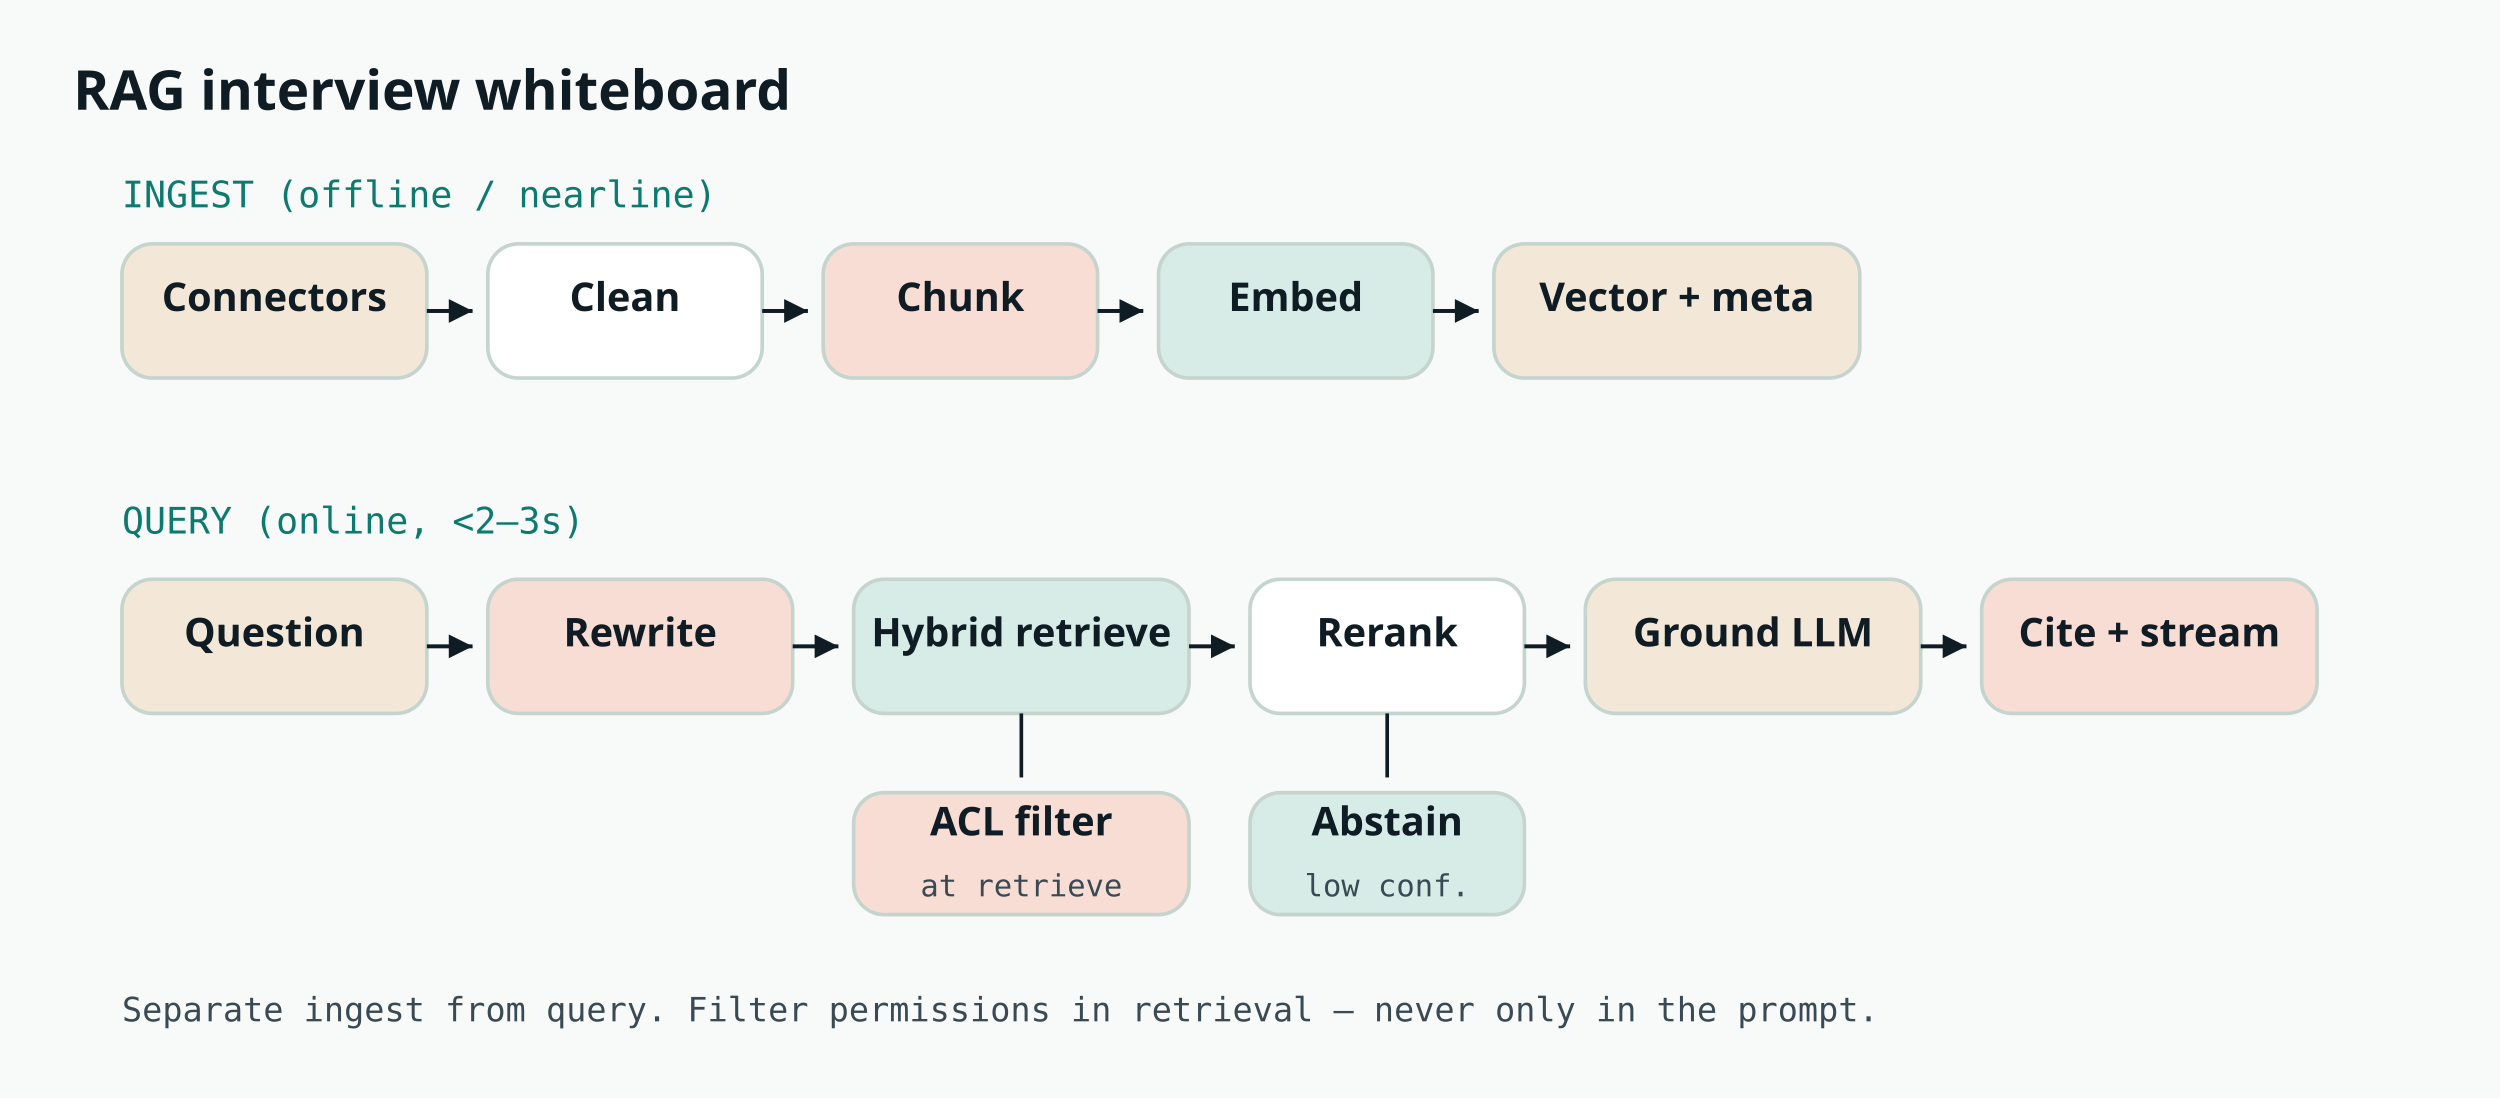
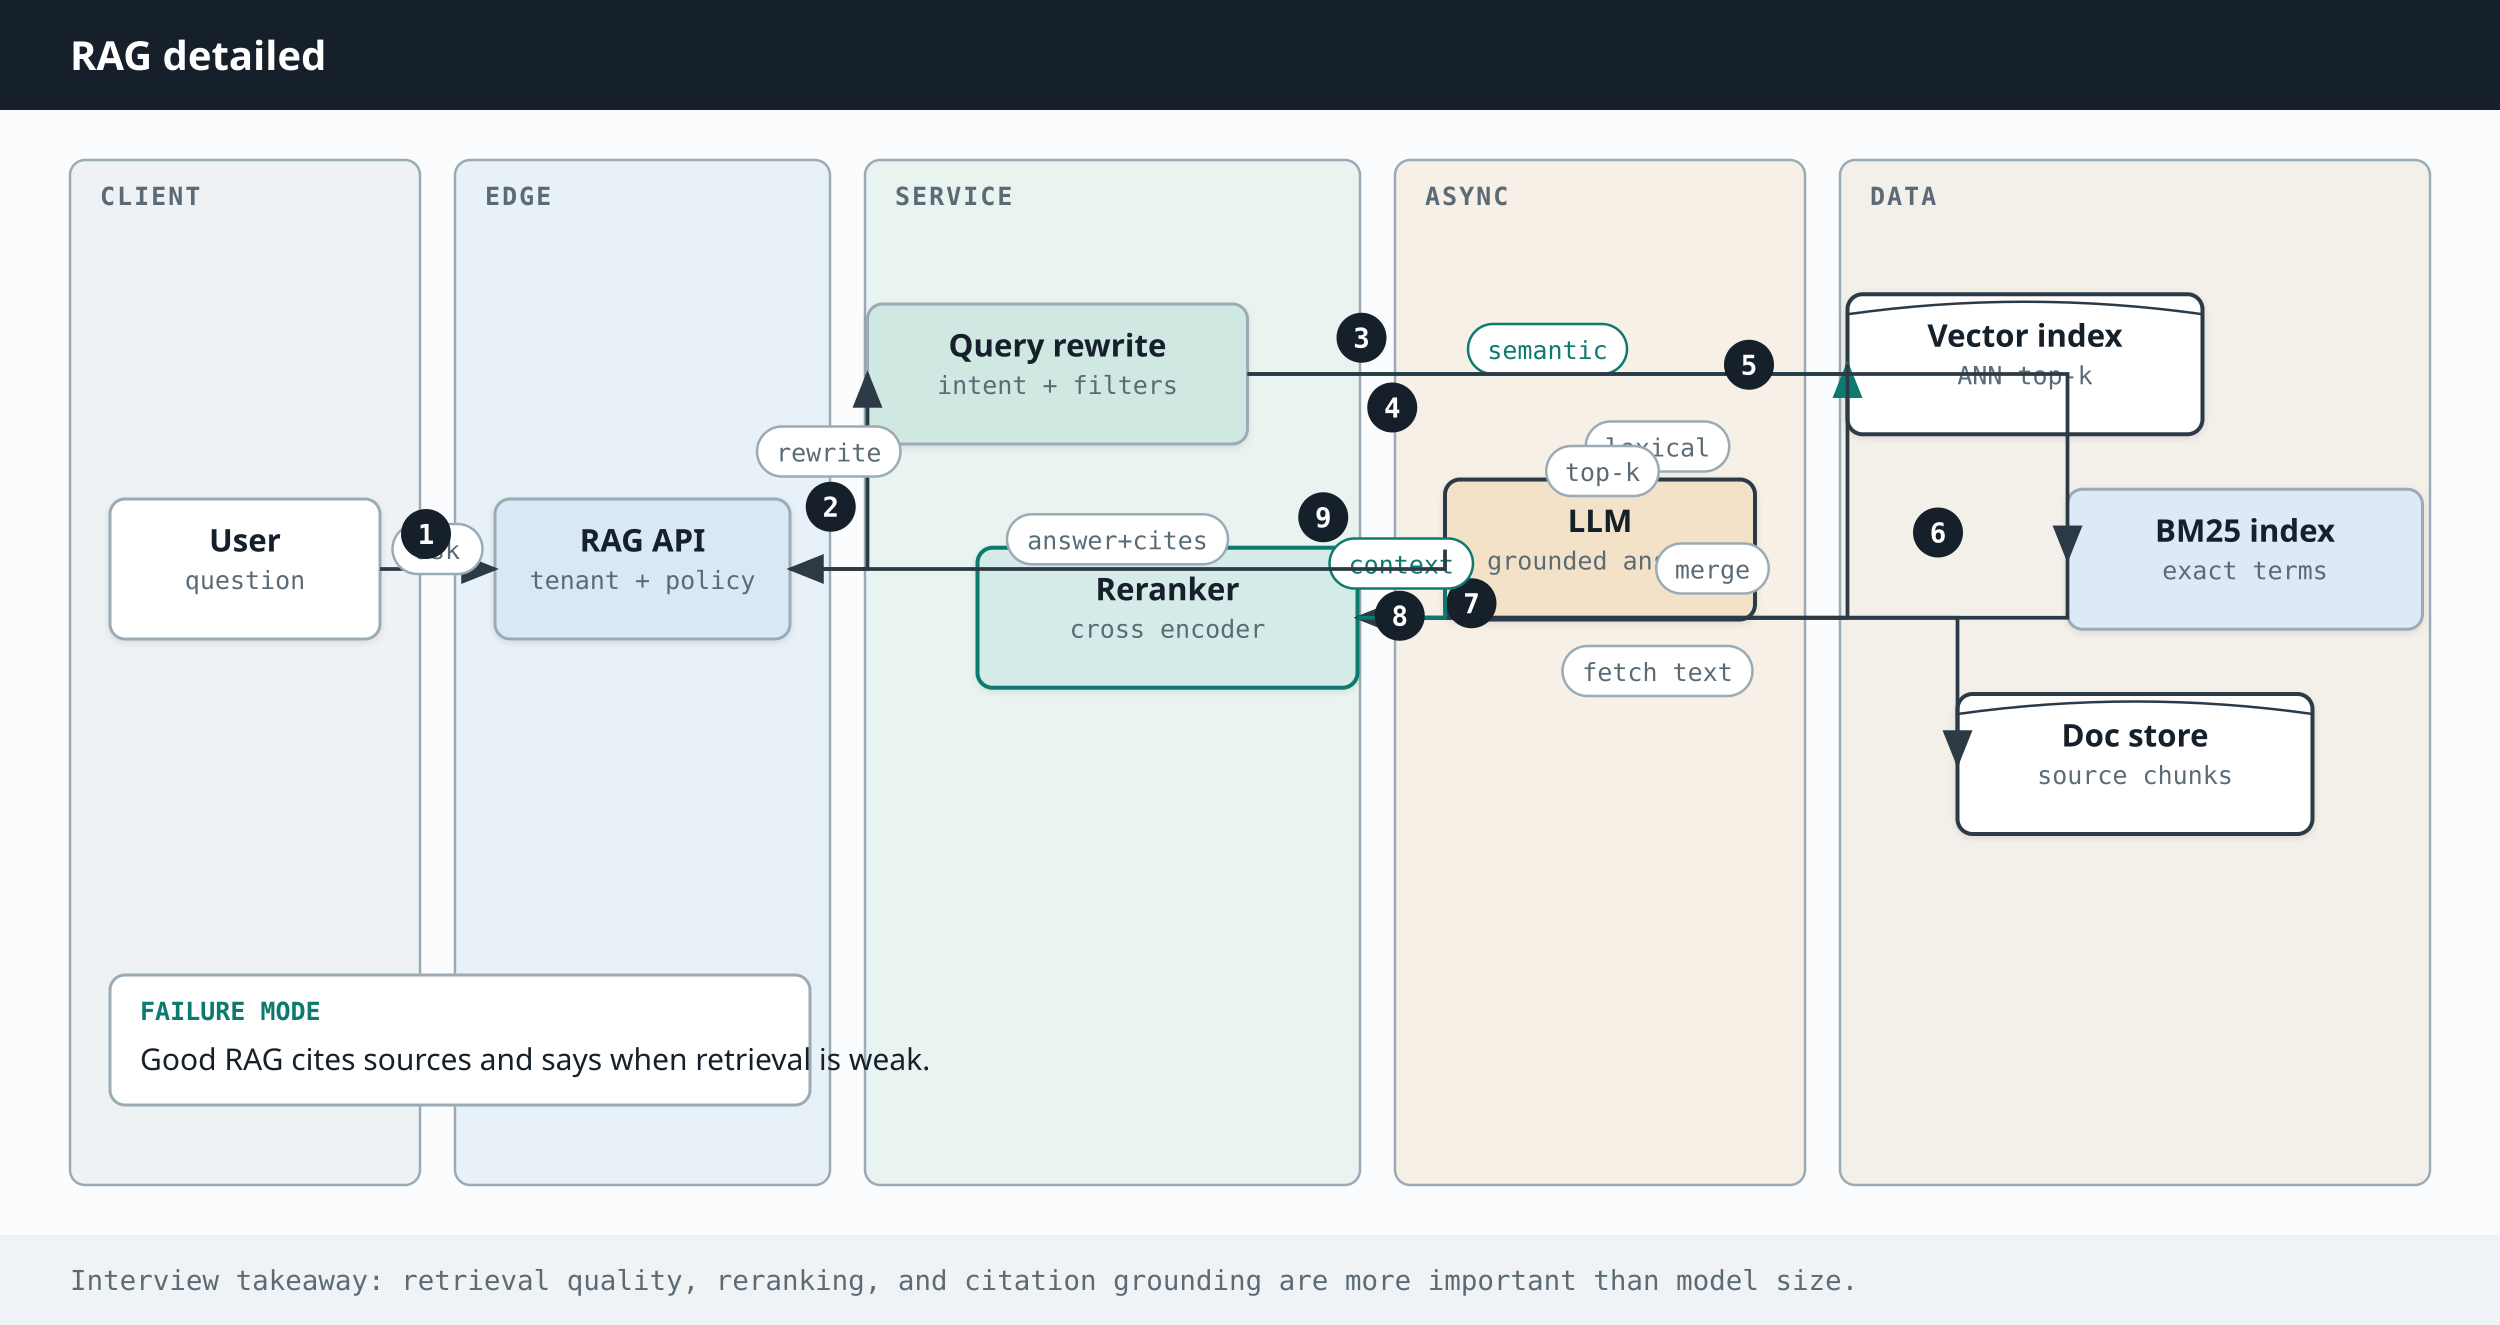
- <svg xmlns="http://www.w3.org/2000/svg" width="820" height="360" viewBox="0 0 820 360" role="img" aria-label="RAG interview whiteboard">
+ <svg xmlns="http://www.w3.org/2000/svg" width="1000" height="530" viewBox="0 0 1000 530" role="img" aria-label="RAG detailed">
  <defs>
-     <marker id="arrowhead" markerWidth="8" markerHeight="8" refX="6" refY="3" orient="auto">
-       <path d="M0,0 L6,3 L0,6 Z" fill="#0f1c24" />
+     <marker id="arr-rag-detailed" markerWidth="10" markerHeight="8" refX="9" refY="4" orient="auto">
+       <path d="M0,0 L10,4 L0,8 Z" fill="#2c3a45" />
    </marker>
+     <marker id="arr-acc-rag-detailed" markerWidth="10" markerHeight="8" refX="9" refY="4" orient="auto">
+       <path d="M0,0 L10,4 L0,8 Z" fill="#0d7a6f" />
+     </marker>
+     <filter id="sh-rag-detailed" x="-8%" y="-8%" width="116%" height="124%">
+       <feDropShadow dx="0" dy="1" stdDeviation="1.2" flood-color="#15202b" flood-opacity="0.10" />
+     </filter>
  </defs>
-   <rect width="820" height="360" fill="#f7faf8" />
-   <text x="24" y="36" font-family="Manrope, Segoe UI, sans-serif" font-size="18" font-weight="700" fill="#0f1c24">RAG interview whiteboard</text>
-   <text x="40" y="68" font-family="IBM Plex Mono, ui-monospace, monospace" font-size="12" fill="#0d7a6f">INGEST (offline / nearline)</text>
-   <rect x="40" y="80" width="100" height="44" rx="10" fill="#f3e8d8" stroke="#c5d5ce" stroke-width="1.2" />
-   <text x="90.0" y="102.0" text-anchor="middle" font-family="Manrope, Segoe UI, sans-serif" font-size="13" font-weight="650" fill="#0f1c24">Connectors</text>
-   <rect x="160" y="80" width="90" height="44" rx="10" fill="#fff" stroke="#c5d5ce" stroke-width="1.2" />
-   <text x="205.0" y="102.0" text-anchor="middle" font-family="Manrope, Segoe UI, sans-serif" font-size="13" font-weight="650" fill="#0f1c24">Clean</text>
-   <rect x="270" y="80" width="90" height="44" rx="10" fill="#f7ddd4" stroke="#c5d5ce" stroke-width="1.2" />
-   <text x="315.0" y="102.0" text-anchor="middle" font-family="Manrope, Segoe UI, sans-serif" font-size="13" font-weight="650" fill="#0f1c24">Chunk</text>
-   <rect x="380" y="80" width="90" height="44" rx="10" fill="#d7ebe7" stroke="#c5d5ce" stroke-width="1.2" />
-   <text x="425.0" y="102.0" text-anchor="middle" font-family="Manrope, Segoe UI, sans-serif" font-size="13" font-weight="650" fill="#0f1c24">Embed</text>
-   <rect x="490" y="80" width="120" height="44" rx="10" fill="#f3e8d8" stroke="#c5d5ce" stroke-width="1.2" />
-   <text x="550.0" y="102.0" text-anchor="middle" font-family="Manrope, Segoe UI, sans-serif" font-size="13" font-weight="650" fill="#0f1c24">Vector + meta</text>
-   <path d="M140 102 H155" stroke="#0f1c24" stroke-width="1.3" marker-end="url(#arrowhead)" />
-   <path d="M250 102 H265" stroke="#0f1c24" stroke-width="1.3" marker-end="url(#arrowhead)" />
-   <path d="M360 102 H375" stroke="#0f1c24" stroke-width="1.3" marker-end="url(#arrowhead)" />
-   <path d="M470 102 H485" stroke="#0f1c24" stroke-width="1.3" marker-end="url(#arrowhead)" />
-   <text x="40" y="175" font-family="IBM Plex Mono, ui-monospace, monospace" font-size="12" fill="#0d7a6f">QUERY (online, &lt;2–3s)</text>
-   <rect x="40" y="190" width="100" height="44" rx="10" fill="#f3e8d8" stroke="#c5d5ce" stroke-width="1.2" />
-   <text x="90.0" y="212.0" text-anchor="middle" font-family="Manrope, Segoe UI, sans-serif" font-size="13" font-weight="650" fill="#0f1c24">Question</text>
-   <rect x="160" y="190" width="100" height="44" rx="10" fill="#f7ddd4" stroke="#c5d5ce" stroke-width="1.2" />
-   <text x="210.0" y="212.0" text-anchor="middle" font-family="Manrope, Segoe UI, sans-serif" font-size="13" font-weight="650" fill="#0f1c24">Rewrite</text>
-   <rect x="280" y="190" width="110" height="44" rx="10" fill="#d7ebe7" stroke="#c5d5ce" stroke-width="1.2" />
-   <text x="335.0" y="212.0" text-anchor="middle" font-family="Manrope, Segoe UI, sans-serif" font-size="13" font-weight="650" fill="#0f1c24">Hybrid retrieve</text>
-   <rect x="410" y="190" width="90" height="44" rx="10" fill="#fff" stroke="#c5d5ce" stroke-width="1.2" />
-   <text x="455.0" y="212.0" text-anchor="middle" font-family="Manrope, Segoe UI, sans-serif" font-size="13" font-weight="650" fill="#0f1c24">Rerank</text>
-   <rect x="520" y="190" width="110" height="44" rx="10" fill="#f3e8d8" stroke="#c5d5ce" stroke-width="1.2" />
-   <text x="575.0" y="212.0" text-anchor="middle" font-family="Manrope, Segoe UI, sans-serif" font-size="13" font-weight="650" fill="#0f1c24">Ground LLM</text>
-   <rect x="650" y="190" width="110" height="44" rx="10" fill="#f7ddd4" stroke="#c5d5ce" stroke-width="1.2" />
-   <text x="705.0" y="212.0" text-anchor="middle" font-family="Manrope, Segoe UI, sans-serif" font-size="13" font-weight="650" fill="#0f1c24">Cite + stream</text>
-   <path d="M140 212 H155" stroke="#0f1c24" stroke-width="1.3" marker-end="url(#arrowhead)" />
-   <path d="M260 212 H275" stroke="#0f1c24" stroke-width="1.3" marker-end="url(#arrowhead)" />
-   <path d="M390 212 H405" stroke="#0f1c24" stroke-width="1.3" marker-end="url(#arrowhead)" />
-   <path d="M500 212 H515" stroke="#0f1c24" stroke-width="1.3" marker-end="url(#arrowhead)" />
-   <path d="M630 212 H645" stroke="#0f1c24" stroke-width="1.3" marker-end="url(#arrowhead)" />
-   <rect x="280" y="260" width="110" height="40" rx="10" fill="#f7ddd4" stroke="#c5d5ce" stroke-width="1.2" />
-   <text x="335.0" y="274.0" text-anchor="middle" font-family="Manrope, Segoe UI, sans-serif" font-size="13" font-weight="650" fill="#0f1c24">ACL filter</text>
-   <text x="335.0" y="294.0" text-anchor="middle" font-family="IBM Plex Mono, ui-monospace, monospace" font-size="10" fill="#3a4a54">at retrieve</text>
-   <rect x="410" y="260" width="90" height="40" rx="10" fill="#d7ebe7" stroke="#c5d5ce" stroke-width="1.2" />
-   <text x="455.0" y="274.0" text-anchor="middle" font-family="Manrope, Segoe UI, sans-serif" font-size="13" font-weight="650" fill="#0f1c24">Abstain</text>
-   <text x="455.0" y="294.0" text-anchor="middle" font-family="IBM Plex Mono, ui-monospace, monospace" font-size="10" fill="#3a4a54">low conf.</text>
-   <path d="M335 234 V255" stroke="#0f1c24" stroke-width="1.2" />
-   <path d="M455 234 V255" stroke="#0f1c24" stroke-width="1.2" />
-   <text x="40" y="335" font-family="IBM Plex Mono, ui-monospace, monospace" font-size="11" fill="#3a4a54">Separate ingest from query. Filter permissions in retrieval — never only in the prompt.</text>
+   <rect width="1000" height="530" fill="#fbfcfd" />
+   <rect x="0" y="0" width="1000" height="44" fill="#15202b" />
+   <text x="28" y="28" font-family="Manrope, 'Segoe UI', system-ui, sans-serif" font-size="16" font-weight="700" fill="#ffffff">RAG detailed</text>
+   <rect x="28" y="64" width="140" height="410" rx="6" fill="#eef2f5" stroke="#9aabb5" stroke-width="1" />
+   <text x="40" y="82" font-family="'IBM Plex Mono', ui-monospace, monospace" font-size="10" font-weight="600" letter-spacing="0.08em" fill="#5b6b76">CLIENT</text>
+   <rect x="182" y="64" width="150" height="410" rx="6" fill="#e8f1f8" stroke="#9aabb5" stroke-width="1" />
+   <text x="194" y="82" font-family="'IBM Plex Mono', ui-monospace, monospace" font-size="10" font-weight="600" letter-spacing="0.08em" fill="#5b6b76">EDGE</text>
+   <rect x="346" y="64" width="198" height="410" rx="6" fill="#e9f4f1" stroke="#9aabb5" stroke-width="1" />
+   <text x="358" y="82" font-family="'IBM Plex Mono', ui-monospace, monospace" font-size="10" font-weight="600" letter-spacing="0.08em" fill="#5b6b76">SERVICE</text>
+   <rect x="558" y="64" width="164" height="410" rx="6" fill="#f7f0e6" stroke="#9aabb5" stroke-width="1" />
+   <text x="570" y="82" font-family="'IBM Plex Mono', ui-monospace, monospace" font-size="10" font-weight="600" letter-spacing="0.08em" fill="#5b6b76">ASYNC</text>
+   <rect x="736" y="64" width="236" height="410" rx="6" fill="#f3f0ea" stroke="#9aabb5" stroke-width="1" />
+   <text x="748" y="82" font-family="'IBM Plex Mono', ui-monospace, monospace" font-size="10" font-weight="600" letter-spacing="0.08em" fill="#5b6b76">DATA</text>
+   <rect x="44" y="199.6" width="108" height="56" rx="6" fill="#ffffff" stroke="#9aabb5" stroke-width="1.2" filter="url(#sh-rag-detailed)" />
+   <text x="98" y="220.6" text-anchor="middle" font-family="Manrope, 'Segoe UI', system-ui, sans-serif" font-size="12.5" font-weight="650" fill="#15202b">User</text>
+   <text x="98" y="235.6" text-anchor="middle" font-family="'IBM Plex Mono', ui-monospace, monospace" font-size="10" fill="#5b6b76">question</text>
+   <rect x="198" y="199.6" width="118" height="56" rx="6" fill="#d9e8f5" stroke="#9aabb5" stroke-width="1.2" filter="url(#sh-rag-detailed)" />
+   <text x="257" y="220.6" text-anchor="middle" font-family="Manrope, 'Segoe UI', system-ui, sans-serif" font-size="12.5" font-weight="650" fill="#15202b">RAG API</text>
+   <text x="257" y="235.6" text-anchor="middle" font-family="'IBM Plex Mono', ui-monospace, monospace" font-size="10" fill="#5b6b76">tenant + policy</text>
+   <rect x="347" y="121.6" width="152" height="56" rx="6" fill="#cfe8e2" stroke="#9aabb5" stroke-width="1.2" filter="url(#sh-rag-detailed)" />
+   <text x="423" y="142.6" text-anchor="middle" font-family="Manrope, 'Segoe UI', system-ui, sans-serif" font-size="12.5" font-weight="650" fill="#15202b">Query rewrite</text>
+   <text x="423" y="157.6" text-anchor="middle" font-family="'IBM Plex Mono', ui-monospace, monospace" font-size="10" fill="#5b6b76">intent + filters</text>
+   <rect x="391" y="219.1" width="152" height="56" rx="6" fill="#d5ebe7" stroke="#0d7a6f" stroke-width="1.6" filter="url(#sh-rag-detailed)" />
+   <text x="467" y="240.1" text-anchor="middle" font-family="Manrope, 'Segoe UI', system-ui, sans-serif" font-size="12.5" font-weight="650" fill="#15202b">Reranker</text>
+   <text x="467" y="255.1" text-anchor="middle" font-family="'IBM Plex Mono', ui-monospace, monospace" font-size="10" fill="#5b6b76">cross encoder</text>
+   <rect x="578" y="191.8" width="124" height="56" rx="6" fill="#f3e2c7" stroke="#2c3a45" stroke-width="1.6" filter="url(#sh-rag-detailed)" />
+   <text x="640" y="212.8" text-anchor="middle" font-family="Manrope, 'Segoe UI', system-ui, sans-serif" font-size="12.5" font-weight="650" fill="#15202b">LLM</text>
+   <text x="640" y="227.8" text-anchor="middle" font-family="'IBM Plex Mono', ui-monospace, monospace" font-size="10" fill="#5b6b76">grounded answer</text>
+   <rect x="739" y="117.7" width="142" height="56" rx="6" fill="#ffffff" stroke="#2c3a45" stroke-width="1.6" filter="url(#sh-rag-detailed)" />
+   <path d="M739,125.7 Q810,115.7 881,125.7" fill="none" stroke="#2c3a45" stroke-width="1" />
+   <text x="810" y="138.7" text-anchor="middle" font-family="Manrope, 'Segoe UI', system-ui, sans-serif" font-size="12.5" font-weight="650" fill="#15202b">Vector index</text>
+   <text x="810" y="153.7" text-anchor="middle" font-family="'IBM Plex Mono', ui-monospace, monospace" font-size="10" fill="#5b6b76">ANN top-k</text>
+   <rect x="827" y="195.7" width="142" height="56" rx="6" fill="#dde9f7" stroke="#9aabb5" stroke-width="1.2" filter="url(#sh-rag-detailed)" />
+   <text x="898" y="216.7" text-anchor="middle" font-family="Manrope, 'Segoe UI', system-ui, sans-serif" font-size="12.5" font-weight="650" fill="#15202b">BM25 index</text>
+   <text x="898" y="231.7" text-anchor="middle" font-family="'IBM Plex Mono', ui-monospace, monospace" font-size="10" fill="#5b6b76">exact terms</text>
+   <rect x="783" y="277.6" width="142" height="56" rx="6" fill="#ffffff" stroke="#2c3a45" stroke-width="1.6" filter="url(#sh-rag-detailed)" />
+   <path d="M783,285.6 Q854,275.6 925,285.6" fill="none" stroke="#2c3a45" stroke-width="1" />
+   <text x="854" y="298.6" text-anchor="middle" font-family="Manrope, 'Segoe UI', system-ui, sans-serif" font-size="12.5" font-weight="650" fill="#15202b">Doc store</text>
+   <text x="854" y="313.6" text-anchor="middle" font-family="'IBM Plex Mono', ui-monospace, monospace" font-size="10" fill="#5b6b76">source chunks</text>
+   <path d="M152 227.6 H198 V227.6" fill="none" stroke="#2c3a45" stroke-width="1.5" marker-end="url(#arr-rag-detailed)" />
+   <rect x="157" y="209.6" width="36" height="20" rx="10" fill="#ffffff" stroke="#9aabb5" stroke-width="1" />
+   <text x="175" y="223.6" text-anchor="middle" font-family="'IBM Plex Mono', ui-monospace, monospace" font-size="10" font-weight="500" fill="#5b6b76">ask</text>
+   <circle cx="170.4" cy="213.6" r="10" fill="#15202b" />
+   <text x="170.4" y="217.6" text-anchor="middle" font-family="'IBM Plex Mono', ui-monospace, monospace" font-size="11" font-weight="700" fill="#fff">1</text>
+   <path d="M316 227.6 H347 V149.6" fill="none" stroke="#2c3a45" stroke-width="1.5" marker-end="url(#arr-rag-detailed)" />
+   <rect x="302.8" y="170.6" width="57.4" height="20" rx="10" fill="#ffffff" stroke="#9aabb5" stroke-width="1" />
+   <text x="331.5" y="184.6" text-anchor="middle" font-family="'IBM Plex Mono', ui-monospace, monospace" font-size="10" font-weight="500" fill="#5b6b76">rewrite</text>
+   <circle cx="332.3" cy="202.7" r="10" fill="#15202b" />
+   <text x="332.3" y="206.7" text-anchor="middle" font-family="'IBM Plex Mono', ui-monospace, monospace" font-size="11" font-weight="700" fill="#fff">2</text>
+   <path d="M499 149.6 H739 V145.7" fill="none" stroke="#0d7a6f" stroke-width="1.5" marker-end="url(#arr-acc-rag-detailed)" />
+   <rect x="587.2" y="129.6" width="63.6" height="20" rx="10" fill="#ffffff" stroke="#0d7a6f" stroke-width="1" />
+   <text x="619" y="143.6" text-anchor="middle" font-family="'IBM Plex Mono', ui-monospace, monospace" font-size="10" font-weight="500" fill="#0d7a6f">semantic</text>
+   <circle cx="544.6" cy="135.1" r="10" fill="#15202b" />
+   <text x="544.6" y="139.1" text-anchor="middle" font-family="'IBM Plex Mono', ui-monospace, monospace" font-size="11" font-weight="700" fill="#fff">3</text>
+   <path d="M499 149.6 H827 V223.7" fill="none" stroke="#2c3a45" stroke-width="1.5" marker-end="url(#arr-rag-detailed)" />
+   <rect x="634.3" y="168.6" width="57.4" height="20" rx="10" fill="#ffffff" stroke="#9aabb5" stroke-width="1" />
+   <text x="663" y="182.6" text-anchor="middle" font-family="'IBM Plex Mono', ui-monospace, monospace" font-size="10" font-weight="500" fill="#5b6b76">lexical</text>
+   <circle cx="556.9" cy="163" r="10" fill="#15202b" />
+   <text x="556.9" y="167" text-anchor="middle" font-family="'IBM Plex Mono', ui-monospace, monospace" font-size="11" font-weight="700" fill="#fff">4</text>
+   <path d="M739 145.7 V247.1 H543" fill="none" stroke="#2c3a45" stroke-width="1.5" marker-end="url(#arr-rag-detailed)" />
+   <rect x="618.5" y="178.4" width="45" height="20" rx="10" fill="#ffffff" stroke="#9aabb5" stroke-width="1" />
+   <text x="641" y="192.4" text-anchor="middle" font-family="'IBM Plex Mono', ui-monospace, monospace" font-size="10" font-weight="500" fill="#5b6b76">top-k</text>
+   <circle cx="699.6" cy="145.9" r="10" fill="#15202b" />
+   <text x="699.6" y="149.9" text-anchor="middle" font-family="'IBM Plex Mono', ui-monospace, monospace" font-size="11" font-weight="700" fill="#fff">5</text>
+   <path d="M827 223.7 V247.1 H543" fill="none" stroke="#2c3a45" stroke-width="1.5" marker-end="url(#arr-rag-detailed)" />
+   <rect x="662.5" y="217.4" width="45" height="20" rx="10" fill="#ffffff" stroke="#9aabb5" stroke-width="1" />
+   <text x="685" y="231.4" text-anchor="middle" font-family="'IBM Plex Mono', ui-monospace, monospace" font-size="10" font-weight="500" fill="#5b6b76">merge</text>
+   <circle cx="775.2" cy="213" r="10" fill="#15202b" />
+   <text x="775.2" y="217" text-anchor="middle" font-family="'IBM Plex Mono', ui-monospace, monospace" font-size="11" font-weight="700" fill="#fff">6</text>
+   <path d="M543 247.1 H783 V305.6" fill="none" stroke="#2c3a45" stroke-width="1.5" marker-end="url(#arr-rag-detailed)" />
+   <rect x="625" y="258.4" width="76" height="20" rx="10" fill="#ffffff" stroke="#9aabb5" stroke-width="1" />
+   <text x="663" y="272.4" text-anchor="middle" font-family="'IBM Plex Mono', ui-monospace, monospace" font-size="10" font-weight="500" fill="#5b6b76">fetch text</text>
+   <circle cx="588.6" cy="241.3" r="10" fill="#15202b" />
+   <text x="588.6" y="245.3" text-anchor="middle" font-family="'IBM Plex Mono', ui-monospace, monospace" font-size="11" font-weight="700" fill="#fff">7</text>
+   <path d="M543 247.1 H578 V219.8" fill="none" stroke="#0d7a6f" stroke-width="1.5" marker-end="url(#arr-acc-rag-detailed)" />
+   <rect x="531.8" y="215.4" width="57.4" height="20" rx="10" fill="#ffffff" stroke="#0d7a6f" stroke-width="1" />
+   <text x="560.5" y="229.4" text-anchor="middle" font-family="'IBM Plex Mono', ui-monospace, monospace" font-size="10" font-weight="500" fill="#0d7a6f">context</text>
+   <circle cx="559.9" cy="246.3" r="10" fill="#15202b" />
+   <text x="559.9" y="250.3" text-anchor="middle" font-family="'IBM Plex Mono', ui-monospace, monospace" font-size="11" font-weight="700" fill="#fff">8</text>
+   <path d="M578 219.8 V227.6 H316" fill="none" stroke="#2c3a45" stroke-width="1.5" marker-end="url(#arr-rag-detailed)" />
+   <rect x="402.8" y="205.7" width="88.4" height="20" rx="10" fill="#ffffff" stroke="#9aabb5" stroke-width="1" />
+   <text x="447" y="219.7" text-anchor="middle" font-family="'IBM Plex Mono', ui-monospace, monospace" font-size="10" font-weight="500" fill="#5b6b76">answer+cites</text>
+   <circle cx="529.3" cy="206.9" r="10" fill="#15202b" />
+   <text x="529.3" y="210.9" text-anchor="middle" font-family="'IBM Plex Mono', ui-monospace, monospace" font-size="11" font-weight="700" fill="#fff">9</text>
+   <rect x="44" y="390" width="280" height="52" rx="6" fill="#ffffff" stroke="#9aabb5" stroke-width="1.2" />
+   <text x="56" y="408" font-family="'IBM Plex Mono', ui-monospace, monospace" font-size="10" font-weight="700" fill="#0d7a6f">FAILURE MODE</text>
+   <text x="56" y="428" font-family="Manrope, 'Segoe UI', system-ui, sans-serif" font-size="12" fill="#15202b">Good RAG cites sources and says when retrieval is weak.</text>
+   <rect x="0" y="494" width="1000" height="36" fill="#f0f3f5" />
+   <text x="28" y="516" font-family="'IBM Plex Mono', ui-monospace, monospace" font-size="11" fill="#5b6b76">Interview takeaway: retrieval quality, reranking, and citation grounding are more important than model size.</text>
</svg>
